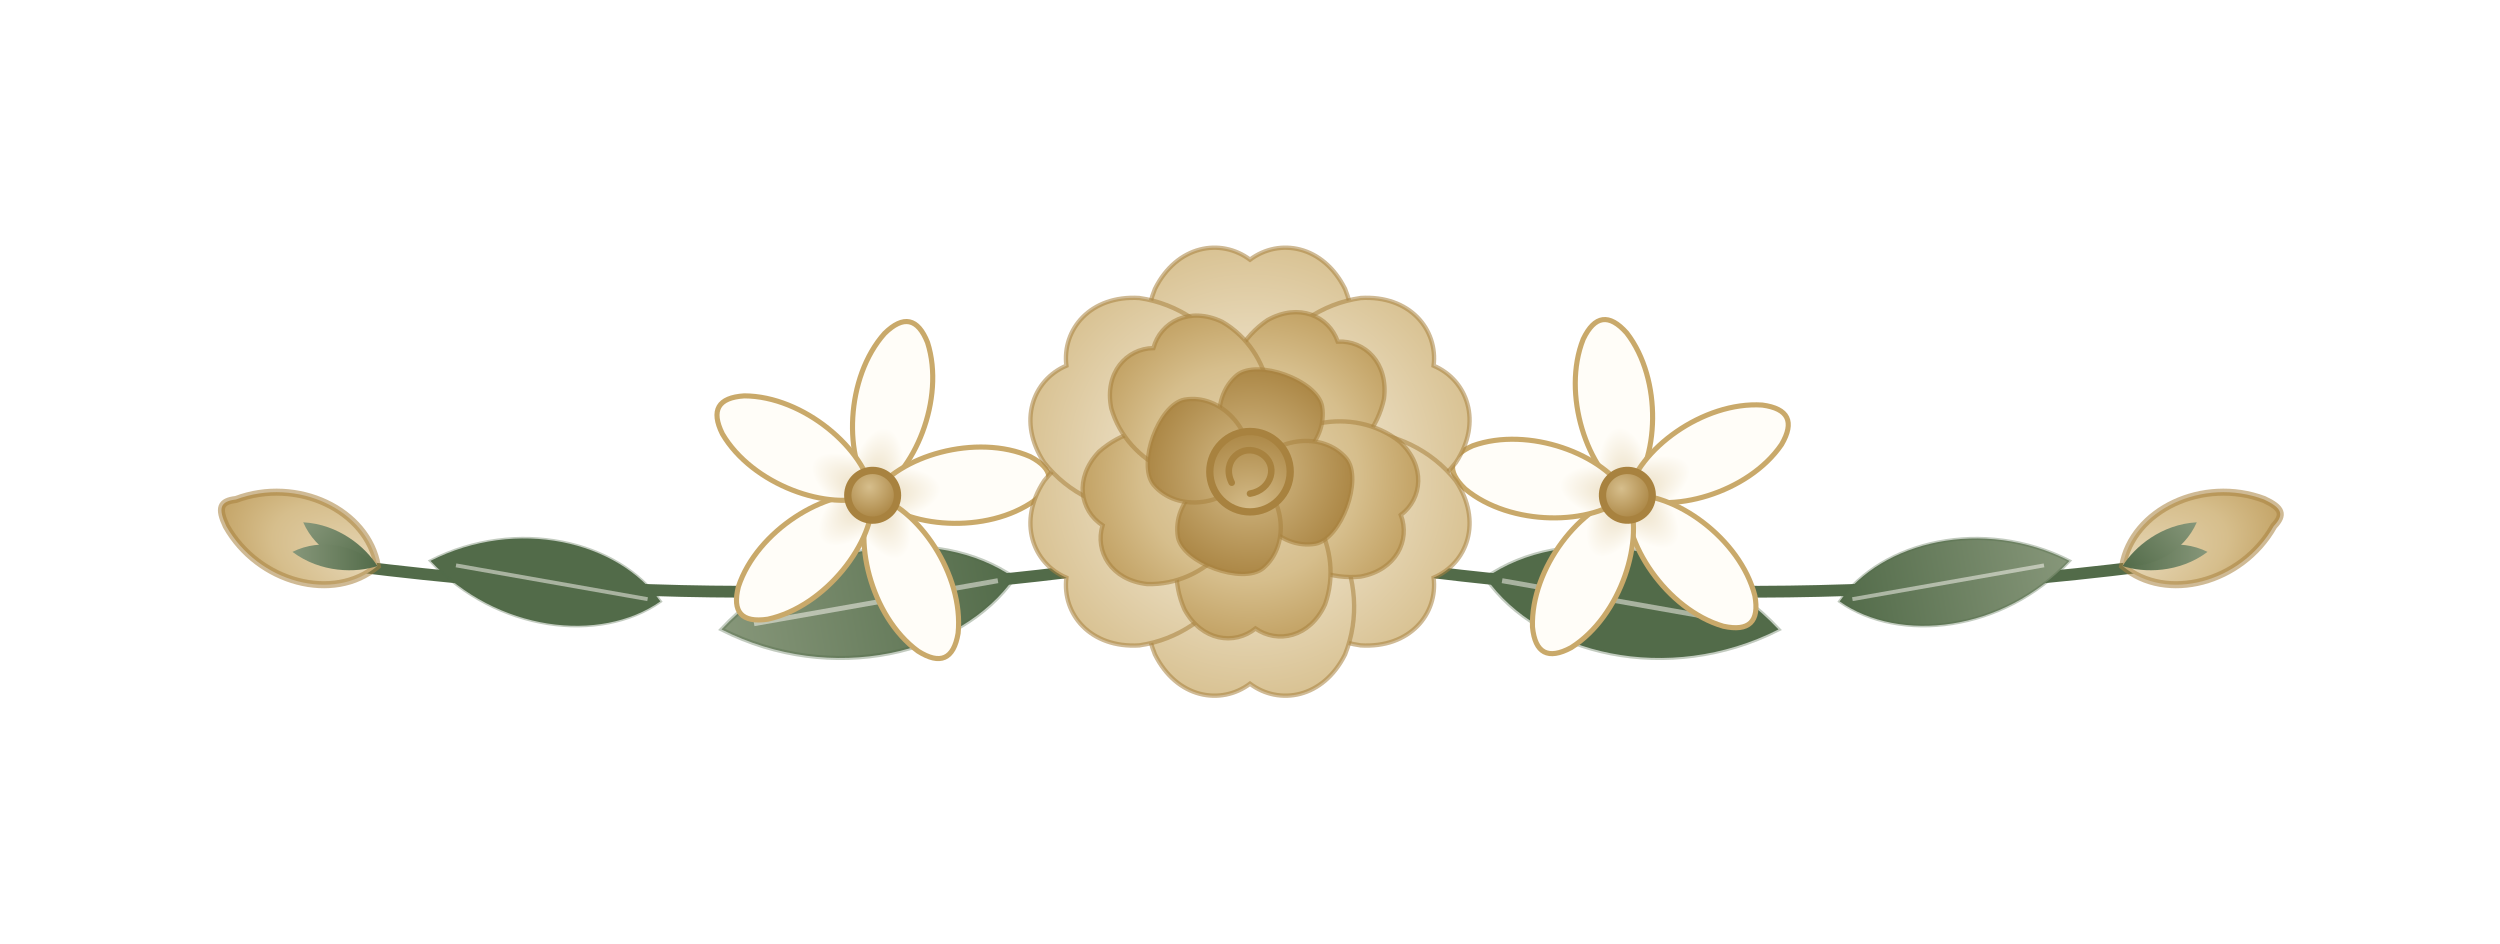
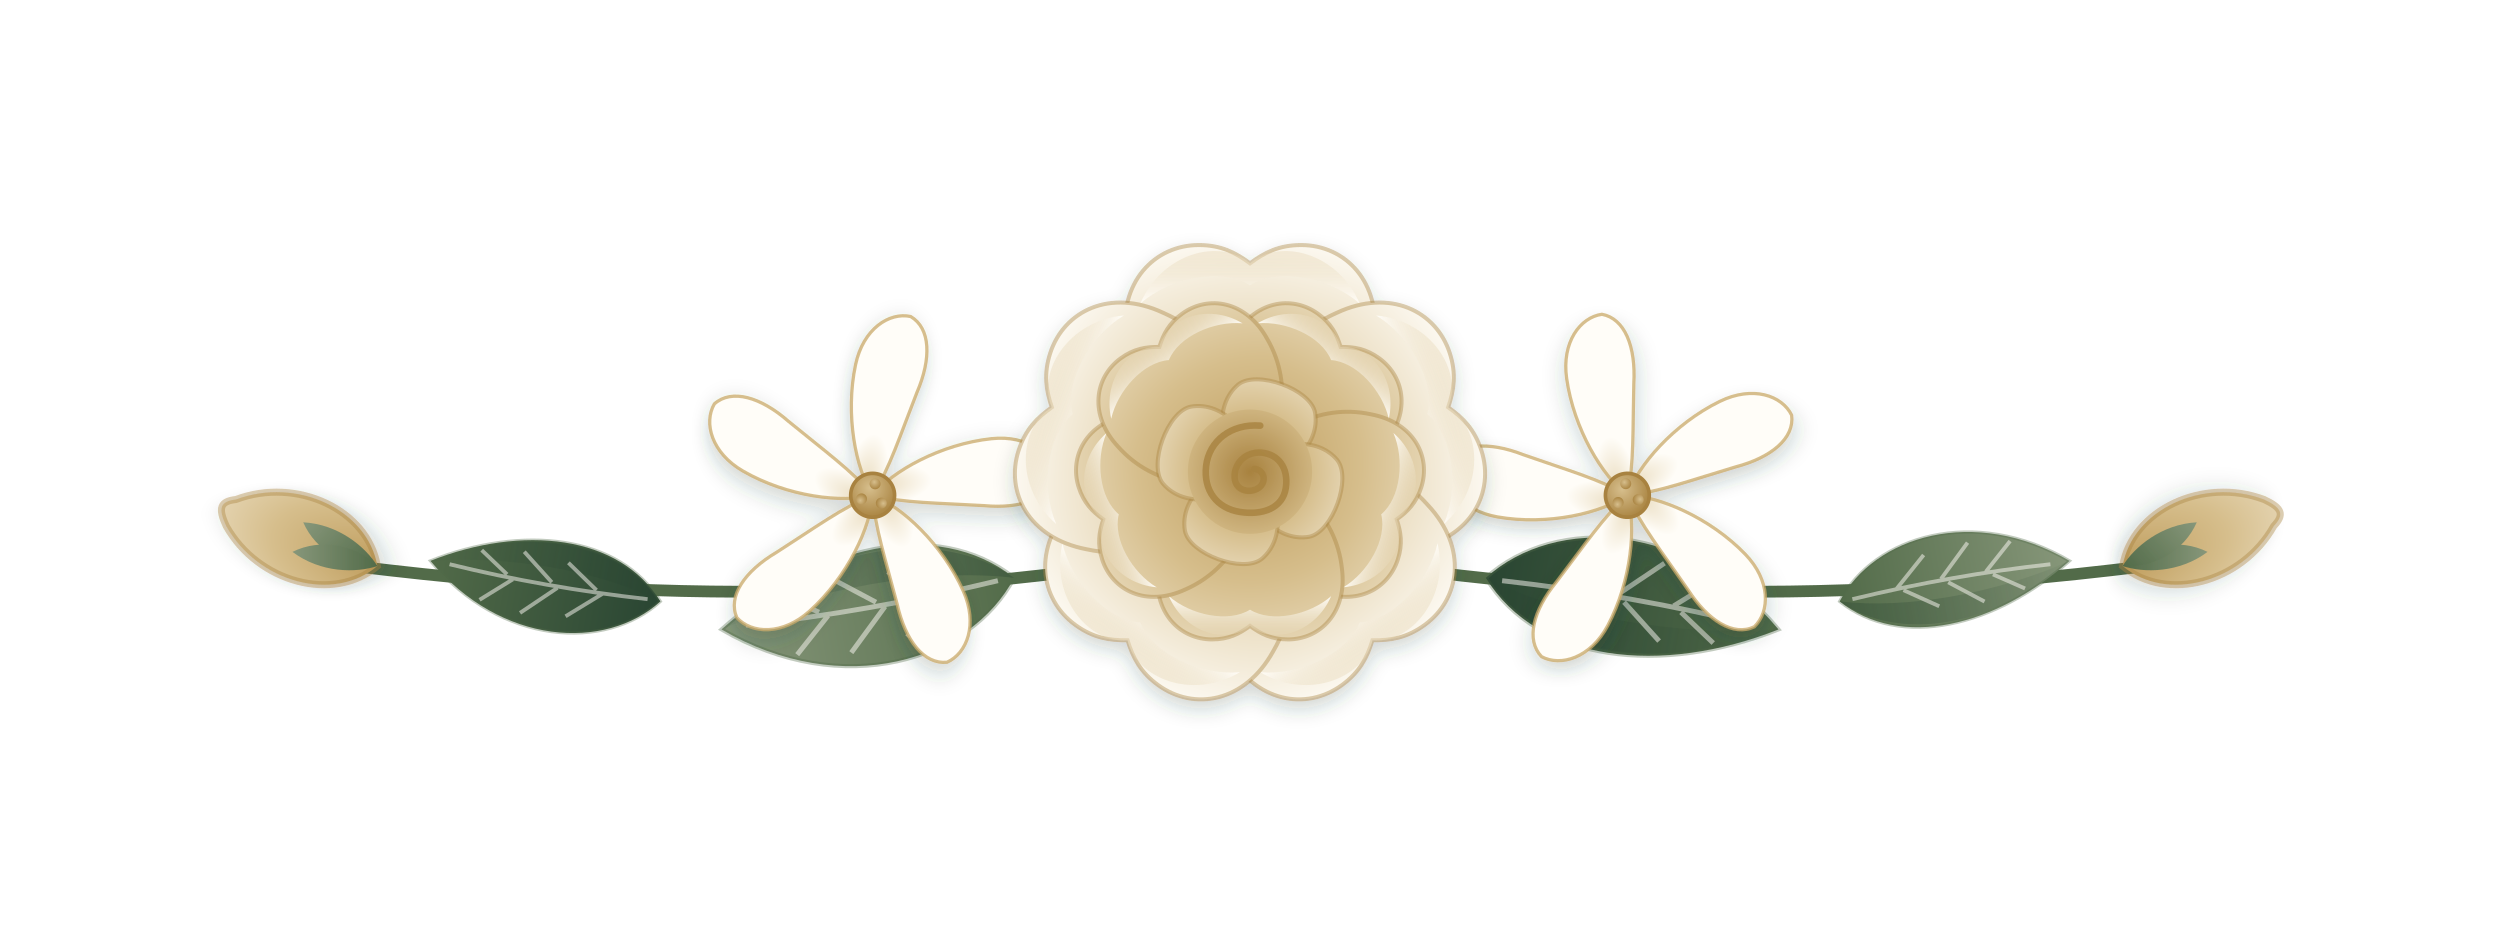
<svg xmlns="http://www.w3.org/2000/svg" viewBox="-16 -16 212 80" width="212" height="80">
-   <style>.p{transform-origin:50% 100%;stroke:#a8823f;stroke-opacity:.55}.j{stroke:#c9a96a;stroke-opacity:1;stroke-width:.7}.l{transform-origin:0 50%}.v{stroke:#526b49;stroke-width:.5;stroke-opacity:.35}.r{fill:none;stroke:#fffdf8;stroke-width:.6;stroke-opacity:.5}.s{fill:none;stroke:#526b49;stroke-linecap:round}.f{stroke:#a8823f}</style>
+   <style>.p{transform-origin:50% 100%;stroke:#a8823f;stroke-opacity:.4}.j{stroke:#c9a96a;stroke-opacity:.75;stroke-width:.45}.l{transform-origin:0 50%}.v{stroke:#526b49;stroke-width:.5;stroke-opacity:.35}.r{fill:none;stroke:#fffdf8;stroke-width:.6;stroke-opacity:.5}.s{fill:none;stroke:#526b49;stroke-linecap:round}.f{stroke:#a8823f;stroke-width:.5}.n{stroke:none}.h{fill:none;stroke-width:.9;stroke-linecap:round;stroke-opacity:.8}</style>
  <defs>
    <radialGradient id="ro" cx="50%" cy="100%" r="110%">
+       <stop offset="0" stop-color="#d6be8c" />
+       <stop offset="0.5" stop-color="#e7d8b8" />
+       <stop offset="1" stop-color="#fffdf8" />
+     </radialGradient>
+     <radialGradient id="rm" cx="50%" cy="100%" r="110%">
+       <stop offset="0" stop-color="#bf9d5d" />
+       <stop offset="0.6" stop-color="#d6be8c" />
+       <stop offset="1" stop-color="#e7d8b8" />
+     </radialGradient>
+     <radialGradient id="ri" cx="50%" cy="50%" r="60%">
+       <stop offset="0" stop-color="#a8823f" />
+       <stop offset="1" stop-color="#d6be8c" />
+     </radialGradient>
+     <linearGradient id="rr" x1="0" y1="1" x2="0" y2="0">
+       <stop offset="0" stop-color="#fffdf8" stop-opacity="0.95" />
+       <stop offset="1" stop-color="#e7d8b8" stop-opacity="0.4" />
+     </linearGradient>
+     <radialGradient id="bo" cx="50%" cy="100%" r="110%">
+       <stop offset="0" stop-color="#d6a0a3" />
+       <stop offset="0.5" stop-color="#ecc6c4" />
+       <stop offset="1" stop-color="#f8eae6" />
+     </radialGradient>
+     <radialGradient id="bm" cx="50%" cy="100%" r="110%">
+       <stop offset="0" stop-color="#d6a0a3" />
+       <stop offset="0.7" stop-color="#ecc6c4" />
+       <stop offset="1" stop-color="#f8eae6" />
+     </radialGradient>
+     <radialGradient id="bi" cx="50%" cy="50%" r="60%">
+       <stop offset="0" stop-color="#d6a0a3" />
+       <stop offset="1" stop-color="#ecc6c4" />
+     </radialGradient>
+     <linearGradient id="br" x1="0" y1="1" x2="0" y2="0">
+       <stop offset="0" stop-color="#fffdf8" stop-opacity="0.9" />
+       <stop offset="1" stop-color="#f8eae6" stop-opacity="0.3" />
+     </linearGradient>
+     <radialGradient id="io" cx="50%" cy="100%" r="110%">
+       <stop offset="0" stop-color="#e7d8b8" />
+       <stop offset="0.45" stop-color="#fffdf8" />
+       <stop offset="1" stop-color="#fffdf8" />
+     </radialGradient>
+     <radialGradient id="im" cx="50%" cy="100%" r="110%">
+       <stop offset="0" stop-color="#d6be8c" />
+       <stop offset="0.6" stop-color="#e7d8b8" />
+       <stop offset="1" stop-color="#fffdf8" />
+     </radialGradient>
+     <radialGradient id="ii" cx="50%" cy="50%" r="60%">
+       <stop offset="0" stop-color="#d6be8c" />
+       <stop offset="1" stop-color="#fffdf8" />
+     </radialGradient>
+     <linearGradient id="ir" x1="0" y1="1" x2="0" y2="0">
      <stop offset="0" stop-color="#fffdf8" />
-       <stop offset=".55" stop-color="#e7d8b8" />
-       <stop offset="1" stop-color="#d6be8c" />
-     </radialGradient>
-     <radialGradient id="rm" cx="50%" cy="100%" r="110%">
-       <stop offset="0" stop-color="#e7d8b8" />
-       <stop offset=".6" stop-color="#d6be8c" />
-       <stop offset="1" stop-color="#bf9d5d" />
-     </radialGradient>
-     <radialGradient id="ri" cx="50%" cy="100%" r="110%">
-       <stop offset="0" stop-color="#d6be8c" />
-       <stop offset="1" stop-color="#a8823f" />
-     </radialGradient>
-     <radialGradient id="bo" cx="50%" cy="100%" r="110%">
-       <stop offset="0" stop-color="#f8eae6" />
-       <stop offset=".55" stop-color="#ecc6c4" />
-       <stop offset="1" stop-color="#d6a0a3" />
-     </radialGradient>
-     <radialGradient id="bm" cx="50%" cy="100%" r="110%">
-       <stop offset="0" stop-color="#ecc6c4" />
-       <stop offset="1" stop-color="#d6a0a3" />
-     </radialGradient>
-     <radialGradient id="bi" cx="50%" cy="100%" r="110%">
-       <stop offset="0" stop-color="#d6a0a3" />
-       <stop offset="1" stop-color="#a8823f" />
-     </radialGradient>
+       <stop offset="1" stop-color="#fffdf8" stop-opacity="0.5" />
+     </linearGradient>
    <radialGradient id="ja" cx="50%" cy="100%" r="110%">
      <stop offset="0" stop-color="#e7d8b8" />
-       <stop offset=".35" stop-color="#fffdf8" />
+       <stop offset="0.3" stop-color="#fffdf8" />
      <stop offset="1" stop-color="#fffdf8" />
    </radialGradient>
    <radialGradient id="go" cx="40%" cy="35%" r="70%">
      <stop offset="0" stop-color="#d6be8c" />
      <stop offset="1" stop-color="#a8823f" />
    </radialGradient>
    <linearGradient id="le">
      <stop offset="0" stop-color="#526b49" />
      <stop offset="1" stop-color="#87977a" />
    </linearGradient>
    <linearGradient id="ld">
-       <stop offset="0" stop-color="#526b49" />
+       <stop offset="0" stop-color="#294532" />
      <stop offset="1" stop-color="#526b49" />
    </linearGradient>
+     <linearGradient id="lh">
+       <stop offset="0" stop-color="#294532" stop-opacity="0.35" />
+       <stop offset="1" stop-color="#294532" stop-opacity="0.05" />
+     </linearGradient>
+     <linearGradient id="lf" x1="0" y1="1" x2="0" y2="0">
+       <stop offset="0" stop-color="#a8823f" stop-opacity="0.3" />
+       <stop offset="1" stop-color="#a8823f" stop-opacity="0" />
+     </linearGradient>
+     <filter id="sh" x="-30%" y="-30%" width="160%" height="160%">
+       <feDropShadow dx="0" dy="1.2" stdDeviation="1.4" flood-color="#294532" flood-opacity=".22" />
+     </filter>
  </defs>
  <path class="s" style="--d:0.05s" d="M90 30C70 34 46 36 14 32" pathLength="1" stroke-width="1" />
  <path class="s" style="--d:0.05s" d="M90 30C110 34 134 36 166 32" pathLength="1" stroke-width="1" />
  <g transform="translate(70 33) rotate(170) scale(0.7)">
-     <path class="l v" style="--d:0.25s" d="M0 0C8-8 24-9 36 0C24 9 8 8 0 0Z" fill="url(#le)" />
-     <path class="l r" style="--d:0.35s" d="M2 0H32" />
+     <g class="l" style="--d:0.25s">
+       <path class="v" d="M0 0C7-9 23-11 36 0C23 8 8 9 0 0Z" fill="url(#le)" />
+       <path d="M0 0C8 8 23 8 36 0C24 3 10 3 0 0Z" fill="url(#lh)" />
+       <path class="r" d="M2 0Q18-1 33 0M9-.4l5-4.4M16-.7l5-4.8M23-.6l4.5-4M10 0l5 3.4M17 0l5 3.9M24 0l4.5 3" />
+     </g>
  </g>
  <g transform="translate(110 33) rotate(10) scale(0.7)">
-     <path class="l v" style="--d:0.25s" d="M0 0C8-8 24-9 36 0C24 9 8 8 0 0Z" fill="url(#ld)" />
-     <path class="l r" style="--d:0.35s" d="M2 0H32" />
+     <g class="l" style="--d:0.25s">
+       <path class="v" d="M0 0C7-9 23-11 36 0C23 8 8 9 0 0Z" fill="url(#ld)" />
+       <path d="M0 0C8 8 23 8 36 0C24 3 10 3 0 0Z" fill="url(#lh)" />
+       <path class="r" d="M2 0Q18-1 33 0M9-.4l5-4.4M16-.7l5-4.8M23-.6l4.5-4M10 0l5 3.4M17 0l5 3.9M24 0l4.5 3" />
+     </g>
  </g>
  <g transform="translate(40 35) rotate(190) scale(0.55)">
-     <path class="l v" style="--d:0.35s" d="M0 0C8-8 24-9 36 0C24 9 8 8 0 0Z" fill="url(#ld)" />
-     <path class="l r" style="--d:0.45s" d="M2 0H32" />
+     <g class="l" style="--d:0.35s">
+       <path class="v" d="M0 0C7-9 23-11 36 0C23 8 8 9 0 0Z" fill="url(#ld)" />
+       <path d="M0 0C8 8 23 8 36 0C24 3 10 3 0 0Z" fill="url(#lh)" />
+       <path class="r" d="M2 0Q18-1 33 0M9-.4l5-4.4M16-.7l5-4.8M23-.6l4.5-4M10 0l5 3.4M17 0l5 3.9M24 0l4.5 3" />
+     </g>
  </g>
  <g transform="translate(140 35) rotate(-10) scale(0.55)">
-     <path class="l v" style="--d:0.35s" d="M0 0C8-8 24-9 36 0C24 9 8 8 0 0Z" fill="url(#le)" />
-     <path class="l r" style="--d:0.45s" d="M2 0H32" />
-   </g>
-   <g transform="translate(58 26) rotate(12) scale(0.62)">
+     <g class="l" style="--d:0.35s">
+       <path class="v" d="M0 0C7-9 23-11 36 0C23 8 8 9 0 0Z" fill="url(#le)" />
+       <path d="M0 0C8 8 23 8 36 0C24 3 10 3 0 0Z" fill="url(#lh)" />
+       <path class="r" d="M2 0Q18-1 33 0M9-.4l5-4.4M16-.7l5-4.8M23-.6l4.5-4M10 0l5 3.4M17 0l5 3.9M24 0l4.5 3" />
+     </g>
+   </g>
+   <g transform="translate(58 26) rotate(12) scale(0.62)" filter="url(#sh)">
    <g transform="rotate(0)">
-       <path class="p j" style="--d:0.35s" d="M0 0C-5-4-7-15-3-22C-1-25 1-25 3-22C7-15 5-4 0 0Z" fill="url(#ja)" />
+       <path class="p j" style="--d:0.35s" d="M0 0C-3-3-6-10-6-17C-6-22-3-25 0-25C3-24 4-20 3-15C2-9 1.5-4 0 0Z" fill="url(#ja)" />
    </g>
    <g transform="rotate(72)">
-       <path class="p j" style="--d:0.4s" d="M0 0C-5-4-7-15-3-22C-1-25 1-25 3-22C7-15 5-4 0 0Z" fill="url(#ja)" />
+       <path class="p j" style="--d:0.4s" d="M0 0C-3-3-6-10-6-17C-6-22-3-25 0-25C3-24 4-20 3-15C2-9 1.5-4 0 0Z" fill="url(#ja)" />
    </g>
    <g transform="rotate(144)">
-       <path class="p j" style="--d:0.45s" d="M0 0C-5-4-7-15-3-22C-1-25 1-25 3-22C7-15 5-4 0 0Z" fill="url(#ja)" />
+       <path class="p j" style="--d:0.45s" d="M0 0C-3-3-6-10-6-17C-6-22-3-25 0-25C3-24 4-20 3-15C2-9 1.5-4 0 0Z" fill="url(#ja)" />
    </g>
    <g transform="rotate(216)">
-       <path class="p j" style="--d:0.5s" d="M0 0C-5-4-7-15-3-22C-1-25 1-25 3-22C7-15 5-4 0 0Z" fill="url(#ja)" />
+       <path class="p j" style="--d:0.5s" d="M0 0C-3-3-6-10-6-17C-6-22-3-25 0-25C3-24 4-20 3-15C2-9 1.5-4 0 0Z" fill="url(#ja)" />
    </g>
    <g transform="rotate(288)">
-       <path class="p j" style="--d:0.55s" d="M0 0C-5-4-7-15-3-22C-1-25 1-25 3-22C7-15 5-4 0 0Z" fill="url(#ja)" />
-     </g>
-     <circle class="f" style="--d:0.65s" r="3.4" fill="url(#go)" />
-   </g>
-   <g transform="translate(122 26) rotate(-8) scale(0.62)">
+       <path class="p j" style="--d:0.55s" d="M0 0C-3-3-6-10-6-17C-6-22-3-25 0-25C3-24 4-20 3-15C2-9 1.5-4 0 0Z" fill="url(#ja)" />
+     </g>
+     <circle class="f" style="--d:0.65s" r="3" fill="url(#go)" />
+     <circle class="f n" style="--d:0.71s" transform="rotate(0)" cy="-1.6" r=".75" fill="url(#go)" />
+     <circle class="f n" style="--d:0.71s" transform="rotate(120)" cy="-1.6" r=".75" fill="url(#go)" />
+     <circle class="f n" style="--d:0.71s" transform="rotate(240)" cy="-1.6" r=".75" fill="url(#go)" />
+   </g>
+   <g transform="translate(122 26) rotate(-8) scale(0.62)" filter="url(#sh)">
    <g transform="rotate(0)">
-       <path class="p j" style="--d:0.4s" d="M0 0C-5-4-7-15-3-22C-1-25 1-25 3-22C7-15 5-4 0 0Z" fill="url(#ja)" />
+       <path class="p j" style="--d:0.4s" d="M0 0C-3-3-6-10-6-17C-6-22-3-25 0-25C3-24 4-20 3-15C2-9 1.5-4 0 0Z" fill="url(#ja)" />
    </g>
    <g transform="rotate(72)">
-       <path class="p j" style="--d:0.45s" d="M0 0C-5-4-7-15-3-22C-1-25 1-25 3-22C7-15 5-4 0 0Z" fill="url(#ja)" />
+       <path class="p j" style="--d:0.45s" d="M0 0C-3-3-6-10-6-17C-6-22-3-25 0-25C3-24 4-20 3-15C2-9 1.5-4 0 0Z" fill="url(#ja)" />
    </g>
    <g transform="rotate(144)">
-       <path class="p j" style="--d:0.5s" d="M0 0C-5-4-7-15-3-22C-1-25 1-25 3-22C7-15 5-4 0 0Z" fill="url(#ja)" />
+       <path class="p j" style="--d:0.5s" d="M0 0C-3-3-6-10-6-17C-6-22-3-25 0-25C3-24 4-20 3-15C2-9 1.5-4 0 0Z" fill="url(#ja)" />
    </g>
    <g transform="rotate(216)">
-       <path class="p j" style="--d:0.55s" d="M0 0C-5-4-7-15-3-22C-1-25 1-25 3-22C7-15 5-4 0 0Z" fill="url(#ja)" />
+       <path class="p j" style="--d:0.55s" d="M0 0C-3-3-6-10-6-17C-6-22-3-25 0-25C3-24 4-20 3-15C2-9 1.5-4 0 0Z" fill="url(#ja)" />
    </g>
    <g transform="rotate(288)">
-       <path class="p j" style="--d:0.6s" d="M0 0C-5-4-7-15-3-22C-1-25 1-25 3-22C7-15 5-4 0 0Z" fill="url(#ja)" />
-     </g>
-     <circle class="f" style="--d:0.7s" r="3.4" fill="url(#go)" />
-   </g>
-   <g transform="translate(16 32) rotate(-70) scale(0.6)">
+       <path class="p j" style="--d:0.6s" d="M0 0C-3-3-6-10-6-17C-6-22-3-25 0-25C3-24 4-20 3-15C2-9 1.5-4 0 0Z" fill="url(#ja)" />
+     </g>
+     <circle class="f" style="--d:0.7s" r="3" fill="url(#go)" />
+     <circle class="f n" style="--d:0.76s" transform="rotate(0)" cy="-1.6" r=".75" fill="url(#go)" />
+     <circle class="f n" style="--d:0.76s" transform="rotate(120)" cy="-1.6" r=".75" fill="url(#go)" />
+     <circle class="f n" style="--d:0.76s" transform="rotate(240)" cy="-1.6" r=".75" fill="url(#go)" />
+   </g>
+   <g transform="translate(16 32) rotate(-70) scale(0.6)" filter="url(#sh)">
    <path class="p" style="--d:0.45s" d="M0 0C-7-4-8-15-2-22C0-24 1-24 2-22C8-15 7-4 0 0Z" fill="url(#rm)" />
    <g transform="rotate(-70)">
      <path class="l" style="--d:0.55s" d="M0 0C3-3 8-4 12-2C8 1 3 1 0 0Z" fill="url(#le)" />
    </g>
    <g transform="rotate(-110) scale(1 -1)">
      <path class="l" style="--d:0.55s" d="M0 0C3-3 8-4 12-2C8 1 3 1 0 0Z" fill="url(#le)" />
    </g>
  </g>
-   <g transform="translate(164 32) rotate(70) scale(0.6)">
+   <g transform="translate(164 32) rotate(70) scale(0.6)" filter="url(#sh)">
    <path class="p" style="--d:0.45s" d="M0 0C-7-4-8-15-2-22C0-24 1-24 2-22C8-15 7-4 0 0Z" fill="url(#rm)" />
    <g transform="rotate(-70)">
      <path class="l" style="--d:0.55s" d="M0 0C3-3 8-4 12-2C8 1 3 1 0 0Z" fill="url(#le)" />
    </g>
    <g transform="rotate(-110) scale(1 -1)">
      <path class="l" style="--d:0.55s" d="M0 0C3-3 8-4 12-2C8 1 3 1 0 0Z" fill="url(#le)" />
    </g>
  </g>
-   <g transform="translate(90 24) scale(0.62)">
+   <g transform="translate(90 24) scale(0.62)" filter="url(#sh)">
    <g transform="rotate(0) scale(1)">
-       <path class="p" style="--d:0.5s" d="M0 0C-11-3-17-15-13-25C-10-31-4-32 0-29C4-32 10-31 13-25C17-15 11-3 0 0Z" fill="url(#ro)" stroke-width="0.6" />
-     </g>
-     <g transform="rotate(60) scale(1)">
-       <path class="p" style="--d:0.54s" d="M0 0C-11-3-17-15-13-25C-10-31-4-32 0-29C4-32 10-31 13-25C17-15 11-3 0 0Z" fill="url(#ro)" stroke-width="0.6" />
-     </g>
-     <g transform="rotate(120) scale(1)">
-       <path class="p" style="--d:0.58s" d="M0 0C-11-3-17-15-13-25C-10-31-4-32 0-29C4-32 10-31 13-25C17-15 11-3 0 0Z" fill="url(#ro)" stroke-width="0.6" />
-     </g>
-     <g transform="rotate(180) scale(1)">
-       <path class="p" style="--d:0.62s" d="M0 0C-11-3-17-15-13-25C-10-31-4-32 0-29C4-32 10-31 13-25C17-15 11-3 0 0Z" fill="url(#ro)" stroke-width="0.6" />
-     </g>
-     <g transform="rotate(240) scale(1)">
-       <path class="p" style="--d:0.66s" d="M0 0C-11-3-17-15-13-25C-10-31-4-32 0-29C4-32 10-31 13-25C17-15 11-3 0 0Z" fill="url(#ro)" stroke-width="0.6" />
-     </g>
-     <g transform="rotate(300) scale(1)">
-       <path class="p" style="--d:0.7s" d="M0 0C-11-3-17-15-13-25C-10-31-4-32 0-29C4-32 10-31 13-25C17-15 11-3 0 0Z" fill="url(#ro)" stroke-width="0.6" />
-     </g>
-     <g transform="rotate(34) scale(0.74)">
-       <path class="p" style="--d:0.36s" d="M0 0C-11-3-17-15-13-25C-10-31-4-32 0-29C4-32 10-31 13-25C17-15 11-3 0 0Z" fill="url(#rm)" stroke-width="0.81" />
-     </g>
-     <g transform="rotate(106) scale(0.74)">
-       <path class="p" style="--d:0.4s" d="M0 0C-11-3-17-15-13-25C-10-31-4-32 0-29C4-32 10-31 13-25C17-15 11-3 0 0Z" fill="url(#rm)" stroke-width="0.81" />
-     </g>
-     <g transform="rotate(178) scale(0.74)">
-       <path class="p" style="--d:0.44s" d="M0 0C-11-3-17-15-13-25C-10-31-4-32 0-29C4-32 10-31 13-25C17-15 11-3 0 0Z" fill="url(#rm)" stroke-width="0.81" />
-     </g>
-     <g transform="rotate(250) scale(0.74)">
-       <path class="p" style="--d:0.48s" d="M0 0C-11-3-17-15-13-25C-10-31-4-32 0-29C4-32 10-31 13-25C17-15 11-3 0 0Z" fill="url(#rm)" stroke-width="0.81" />
-     </g>
-     <g transform="rotate(322) scale(0.74)">
-       <path class="p" style="--d:0.52s" d="M0 0C-11-3-17-15-13-25C-10-31-4-32 0-29C4-32 10-31 13-25C17-15 11-3 0 0Z" fill="url(#rm)" stroke-width="0.81" />
-     </g>
-     <g transform="rotate(20) scale(0.62)">
-       <path class="p" style="--d:0.24s" d="M0 0C-9-2-14-12-10-19C-7-24 7-24 10-19C14-12 9-2 0 0Z" fill="url(#ri)" stroke-width="0.97" />
-     </g>
-     <g transform="rotate(110) scale(0.62)">
-       <path class="p" style="--d:0.28s" d="M0 0C-9-2-14-12-10-19C-7-24 7-24 10-19C14-12 9-2 0 0Z" fill="url(#ri)" stroke-width="0.97" />
-     </g>
-     <g transform="rotate(200) scale(0.62)">
-       <path class="p" style="--d:0.32s" d="M0 0C-9-2-14-12-10-19C-7-24 7-24 10-19C14-12 9-2 0 0Z" fill="url(#ri)" stroke-width="0.97" />
-     </g>
-     <g transform="rotate(290) scale(0.62)">
-       <path class="p" style="--d:0.36s" d="M0 0C-9-2-14-12-10-19C-7-24 7-24 10-19C14-12 9-2 0 0Z" fill="url(#ri)" stroke-width="0.97" />
-     </g>
-     <circle class="f" style="--d:0.2s" r="5.5" fill="url(#ri)" />
-     <path class="f" style="--d:0.3s" d="M-2.5 1.5c-1.5-3 1.5-5.5 4-4s1.5 5-1.5 5.5" fill="none" stroke-width=".9" stroke-linecap="round" />
+       <g class="p" style="--d:0.5s">
+         <path d="M0 0C-8-1-16-8-17-18C-18-26-13-31-7-31C-4-31-2-30 0-28.5C2-30 4-31 7-31C13-31 18-26 17-18C16-8 8-1 0 0Z" fill="url(#ro)" stroke-width="0.55" />
+         <path d="M-15-23C-12-30-4-32 0-28.5C4-32 12-30 15-23C11-26.5 4-28 0-25.5C-4-28-11-26.5-15-23Z" fill="url(#rr)" stroke="none" />
+       </g>
+     </g>
+     <g transform="rotate(72) scale(1)">
+       <g class="p" style="--d:0.54s">
+         <path d="M0 0C-8-1-16-8-17-18C-18-26-13-31-7-31C-4-31-2-30 0-28.5C2-30 4-31 7-31C13-31 18-26 17-18C16-8 8-1 0 0Z" fill="url(#ro)" stroke-width="0.55" />
+         <path d="M-15-23C-12-30-4-32 0-28.5C4-32 12-30 15-23C11-26.5 4-28 0-25.5C-4-28-11-26.5-15-23Z" fill="url(#rr)" stroke="none" />
+       </g>
+     </g>
+     <g transform="rotate(144) scale(1)">
+       <g class="p" style="--d:0.58s">
+         <path d="M0 0C-8-1-16-8-17-18C-18-26-13-31-7-31C-4-31-2-30 0-28.5C2-30 4-31 7-31C13-31 18-26 17-18C16-8 8-1 0 0Z" fill="url(#ro)" stroke-width="0.55" />
+         <path d="M-15-23C-12-30-4-32 0-28.5C4-32 12-30 15-23C11-26.5 4-28 0-25.5C-4-28-11-26.5-15-23Z" fill="url(#rr)" stroke="none" />
+       </g>
+     </g>
+     <g transform="rotate(216) scale(1)">
+       <g class="p" style="--d:0.62s">
+         <path d="M0 0C-8-1-16-8-17-18C-18-26-13-31-7-31C-4-31-2-30 0-28.5C2-30 4-31 7-31C13-31 18-26 17-18C16-8 8-1 0 0Z" fill="url(#ro)" stroke-width="0.55" />
+         <path d="M-15-23C-12-30-4-32 0-28.5C4-32 12-30 15-23C11-26.5 4-28 0-25.5C-4-28-11-26.5-15-23Z" fill="url(#rr)" stroke="none" />
+       </g>
+     </g>
+     <g transform="rotate(288) scale(1)">
+       <g class="p" style="--d:0.66s">
+         <path d="M0 0C-8-1-16-8-17-18C-18-26-13-31-7-31C-4-31-2-30 0-28.5C2-30 4-31 7-31C13-31 18-26 17-18C16-8 8-1 0 0Z" fill="url(#ro)" stroke-width="0.55" />
+         <path d="M-15-23C-12-30-4-32 0-28.5C4-32 12-30 15-23C11-26.5 4-28 0-25.5C-4-28-11-26.5-15-23Z" fill="url(#rr)" stroke="none" />
+       </g>
+     </g>
+     <g transform="rotate(36) scale(0.74)">
+       <g class="p" style="--d:0.36s">
+         <path d="M0 0C-8-1-16-8-17-18C-18-26-13-31-7-31C-4-31-2-30 0-28.5C2-30 4-31 7-31C13-31 18-26 17-18C16-8 8-1 0 0Z" fill="url(#rm)" stroke-width="0.74" />
+         <path d="M-15-23C-12-30-4-32 0-28.5C4-32 12-30 15-23C11-26.5 4-28 0-25.5C-4-28-11-26.5-15-23Z" fill="url(#rr)" stroke="none" />
+       </g>
+     </g>
+     <g transform="rotate(108) scale(0.74)">
+       <g class="p" style="--d:0.4s">
+         <path d="M0 0C-8-1-16-8-17-18C-18-26-13-31-7-31C-4-31-2-30 0-28.5C2-30 4-31 7-31C13-31 18-26 17-18C16-8 8-1 0 0Z" fill="url(#rm)" stroke-width="0.74" />
+         <path d="M-15-23C-12-30-4-32 0-28.5C4-32 12-30 15-23C11-26.5 4-28 0-25.5C-4-28-11-26.5-15-23Z" fill="url(#rr)" stroke="none" />
+       </g>
+     </g>
+     <g transform="rotate(180) scale(0.74)">
+       <g class="p" style="--d:0.44s">
+         <path d="M0 0C-8-1-16-8-17-18C-18-26-13-31-7-31C-4-31-2-30 0-28.5C2-30 4-31 7-31C13-31 18-26 17-18C16-8 8-1 0 0Z" fill="url(#rm)" stroke-width="0.74" />
+         <path d="M-15-23C-12-30-4-32 0-28.5C4-32 12-30 15-23C11-26.5 4-28 0-25.5C-4-28-11-26.5-15-23Z" fill="url(#rr)" stroke="none" />
+       </g>
+     </g>
+     <g transform="rotate(252) scale(0.74)">
+       <g class="p" style="--d:0.48s">
+         <path d="M0 0C-8-1-16-8-17-18C-18-26-13-31-7-31C-4-31-2-30 0-28.5C2-30 4-31 7-31C13-31 18-26 17-18C16-8 8-1 0 0Z" fill="url(#rm)" stroke-width="0.74" />
+         <path d="M-15-23C-12-30-4-32 0-28.5C4-32 12-30 15-23C11-26.5 4-28 0-25.5C-4-28-11-26.5-15-23Z" fill="url(#rr)" stroke="none" />
+       </g>
+     </g>
+     <g transform="rotate(324) scale(0.74)">
+       <g class="p" style="--d:0.52s">
+         <path d="M0 0C-8-1-16-8-17-18C-18-26-13-31-7-31C-4-31-2-30 0-28.5C2-30 4-31 7-31C13-31 18-26 17-18C16-8 8-1 0 0Z" fill="url(#rm)" stroke-width="0.74" />
+         <path d="M-15-23C-12-30-4-32 0-28.5C4-32 12-30 15-23C11-26.5 4-28 0-25.5C-4-28-11-26.5-15-23Z" fill="url(#rr)" stroke="none" />
+       </g>
+     </g>
+     <g transform="rotate(20) scale(.56)">
+       <path class="p" style="--d:0.26s" d="M0 0C-9-2-14-12-10-19C-7-24 7-24 10-19C14-12 9-2 0 0Z" fill="url(#rm)" stroke-width="1" />
+     </g>
+     <g transform="rotate(110) scale(.56)">
+       <path class="p" style="--d:0.29s" d="M0 0C-9-2-14-12-10-19C-7-24 7-24 10-19C14-12 9-2 0 0Z" fill="url(#rm)" stroke-width="1" />
+     </g>
+     <g transform="rotate(200) scale(.56)">
+       <path class="p" style="--d:0.32s" d="M0 0C-9-2-14-12-10-19C-7-24 7-24 10-19C14-12 9-2 0 0Z" fill="url(#rm)" stroke-width="1" />
+     </g>
+     <g transform="rotate(290) scale(.56)">
+       <path class="p" style="--d:0.35s" d="M0 0C-9-2-14-12-10-19C-7-24 7-24 10-19C14-12 9-2 0 0Z" fill="url(#rm)" stroke-width="1" />
+     </g>
+     <circle class="f n" style="--d:0.2s" r="8.5" fill="url(#ri)" />
+     <path class="f h" style="--d:0.32s" d="M.6-.4c1.4.2 1.7 1.8.6 2.6S-2 2.7-2.1.8-.6-2.8 1.6-2.6 5.3-.6 4.9 2.2 1.7 6-1.4 5.5-6.4 2.6-6 -.8-2.6-6.6 1.4-6.3" />
  </g>
</svg>
